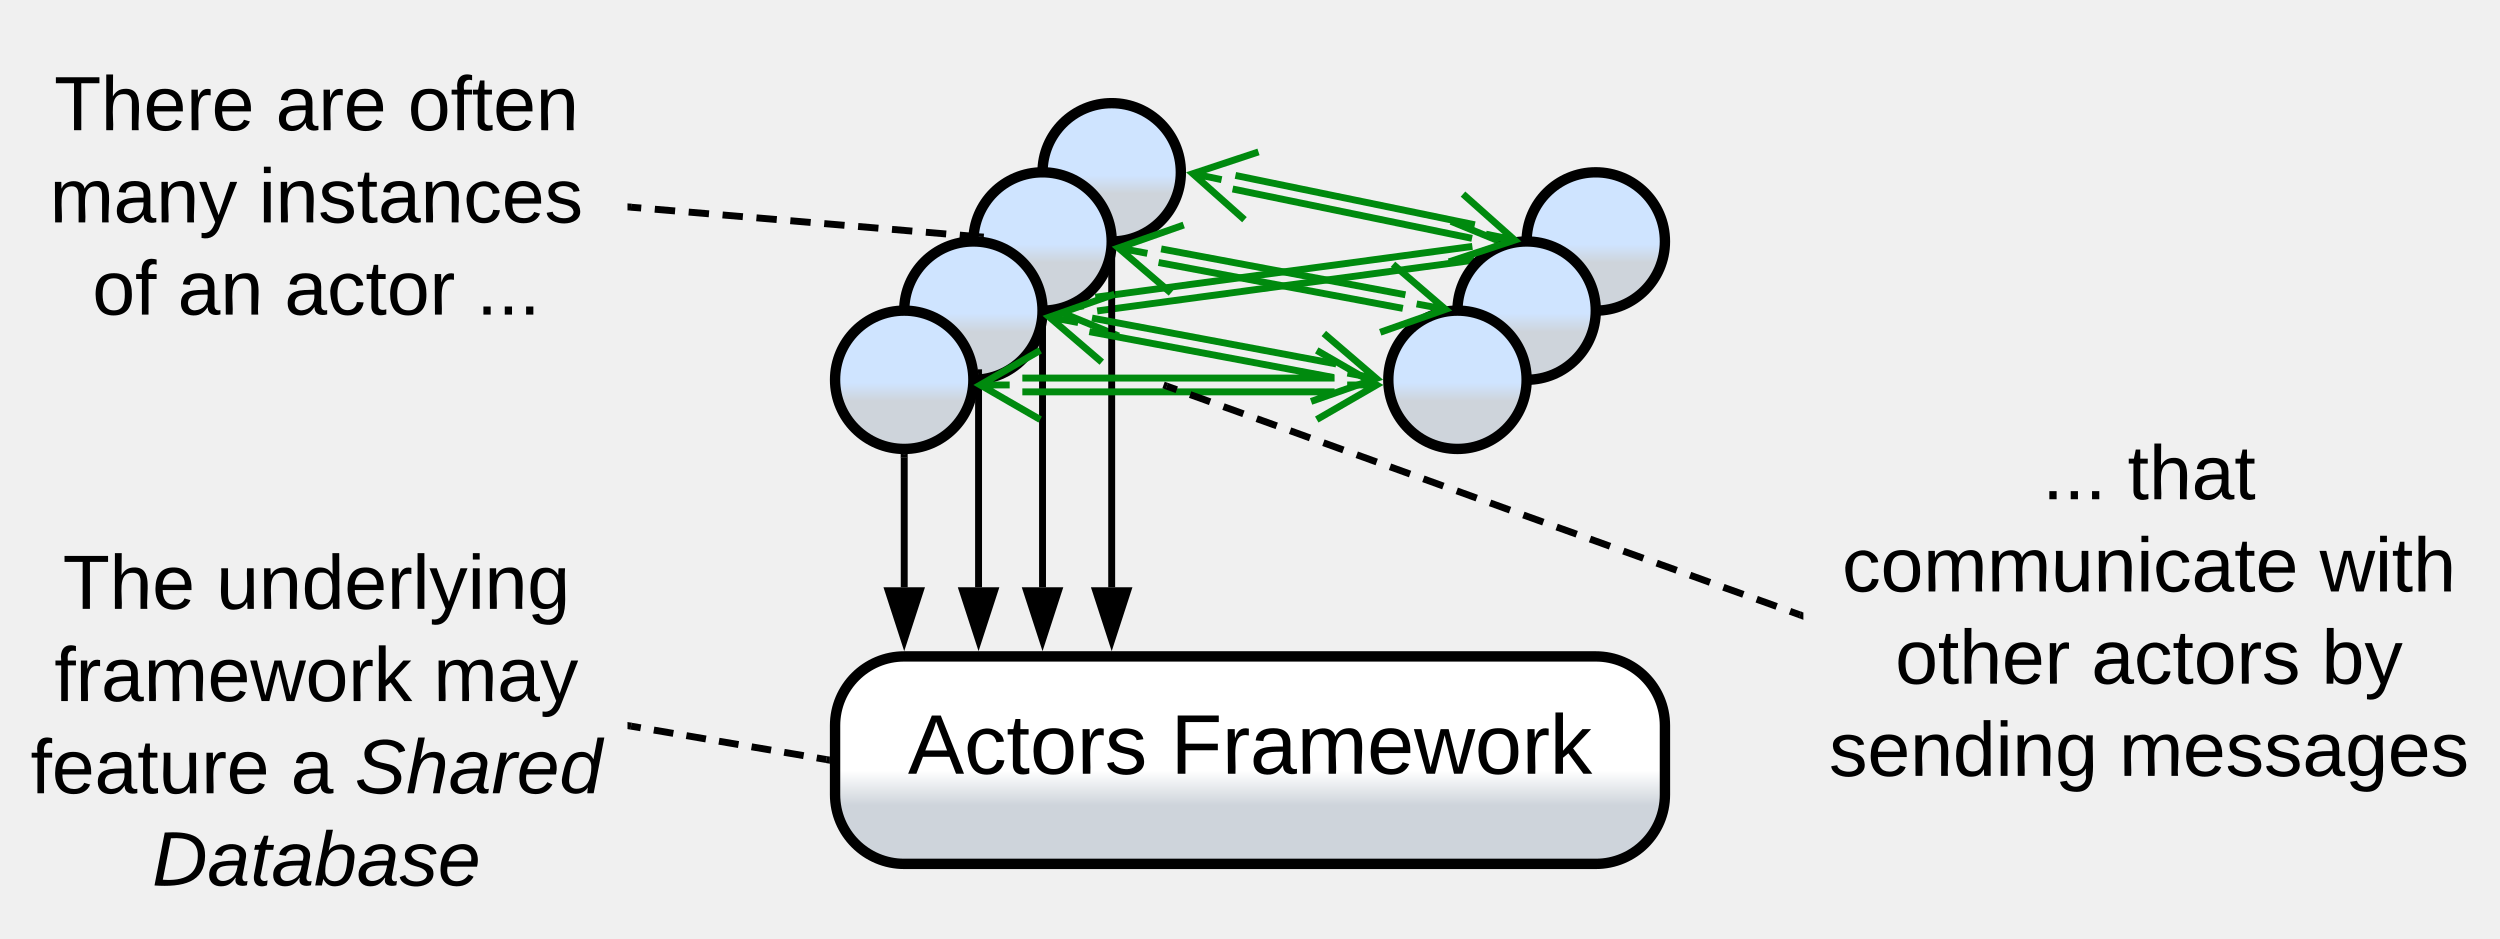
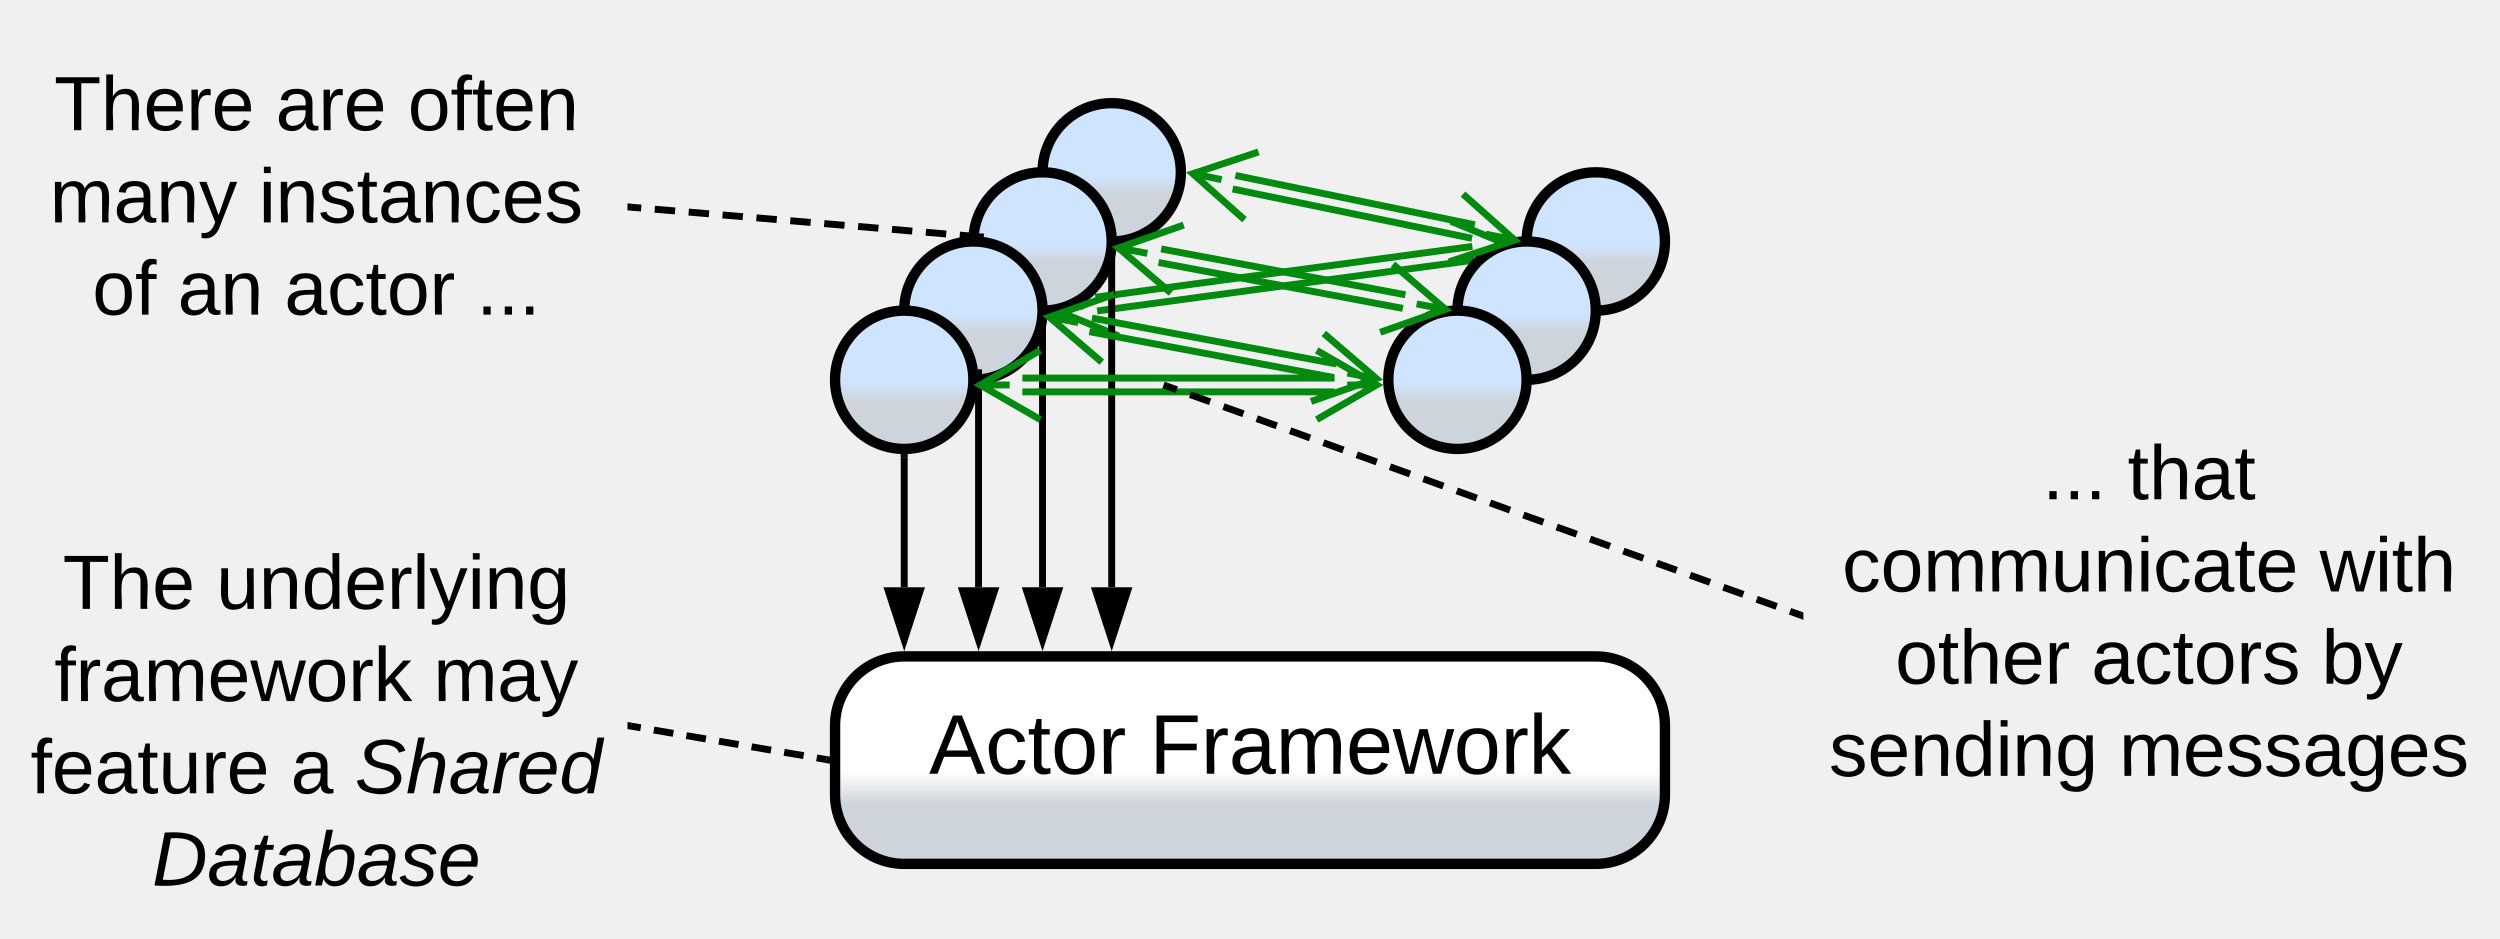
<svg xmlns="http://www.w3.org/2000/svg" xmlns:ns1="lucid" xmlns:xlink="http://www.w3.org/1999/xlink" width="723" height="271.33">
  <g transform="translate(-198.5 -690.1667)" ns1:page-tab-id="0_0">
    <path d="M515.27 776.13l109.04-14.7M515.8 780.1l109.05-14.72M522 787.33l-18.5-7.6 15.82-12.22m-15.83 12.23l8.4-1.13M618.13 754.18l18.5 7.6L620.8 774m15.83-12.23l-8.42 1.14" stroke="#008a0e" stroke-width="2" fill="none" />
    <path d="M640 760a20 20 0 0 1 20-20 20 20 0 0 1 20 20 20 20 0 0 1-20 20 20 20 0 0 1-20-20z" stroke="#000" stroke-width="3" fill="url(#a)" />
    <path d="M620 780a20 20 0 0 1 20-20 20 20 0 0 1 20 20 20 20 0 0 1-20 20 20 20 0 0 1-20-20z" stroke="#000" stroke-width="3" fill="url(#b)" />
    <path d="M500 740a20 20 0 0 1 20-20 20 20 0 0 1 20 20 20 20 0 0 1-20 20 20 20 0 0 1-20-20z" stroke="#000" stroke-width="3" fill="url(#c)" />
    <path d="M480 760a20 20 0 0 1 20-20 20 20 0 0 1 20 20 20 20 0 0 1-20 20 20 20 0 0 1-20-20z" stroke="#000" stroke-width="3" fill="url(#d)" />
    <path d="M460 780a20 20 0 0 1 20-20 20 20 0 0 1 20 20 20 20 0 0 1-20 20 20 20 0 0 1-20-20z" stroke="#000" stroke-width="3" fill="url(#e)" />
    <path d="M440 900a20 20 0 0 1 20-20h200a20 20 0 0 1 20 20v20a20 20 0 0 1-20 20H460a20 20 0 0 1-20-20z" stroke="#000" stroke-width="3" fill="url(#f)" />
-     <use xlink:href="#g" transform="matrix(1,0,0,1,445,885) translate(16.0679 28.93056)" />
-     <use xlink:href="#h" transform="matrix(1,0,0,1,445,885) translate(92.04938 28.93056)" />
+     <use xlink:href="#g" transform="matrix(1,0,0,1,445,885) translate(22.17901 28.93056)" />
+     <use xlink:href="#h" transform="matrix(1,0,0,1,445,885) translate(85.93827 28.93056)" />
    <path d="M555.78 740.9l69.25 14.28M554.97 744.82l69.25 14.28M558.4 753.7l-14.94-13.3 19-6.3m-19 6.3l8.33 1.72M621.6 746.3l14.94 13.3-19 6.3m19-6.3l-8.33-1.72" stroke="#008a0e" stroke-width="2" fill="none" />
    <path d="M440 800a20 20 0 0 1 20-20 20 20 0 0 1 20 20 20 20 0 0 1-20 20 20 20 0 0 1-20-20z" stroke="#000" stroke-width="3" fill="url(#i)" />
    <path d="M460 860v-37.5" stroke="#000" stroke-width="2" fill="none" />
    <path d="M460 875.26L455.37 861h9.26z" stroke="#000" stroke-width="2" />
    <path d="M460.98 822.53h-1.96v-1.1l.98.08.98-.07z" stroke="#000" stroke-width=".05" />
    <path d="M200 697.67a6 6 0 0 1 6-6h168a6 6 0 0 1 6 6v104.66a6 6 0 0 1-6 6H206a6 6 0 0 1-6-6z" stroke="#000" stroke-opacity="0" stroke-width="3" fill="#fff" fill-opacity="0" />
    <use xlink:href="#j" transform="matrix(1,0,0,1,205,696.6667) translate(9.166667 31.15278)" />
    <use xlink:href="#k" transform="matrix(1,0,0,1,205,696.6667) translate(73.24074 31.15278)" />
    <use xlink:href="#l" transform="matrix(1,0,0,1,205,696.6667) translate(111.4506 31.15278)" />
    <use xlink:href="#m" transform="matrix(1,0,0,1,205,696.6667) translate(7.901235 57.81944)" />
    <use xlink:href="#n" transform="matrix(1,0,0,1,205,696.6667) translate(68.33333 57.81944)" />
    <use xlink:href="#o" transform="matrix(1,0,0,1,205,696.6667) translate(20.21605 84.48611)" />
    <use xlink:href="#p" transform="matrix(1,0,0,1,205,696.6667) translate(44.90741 84.48611)" />
    <use xlink:href="#q" transform="matrix(1,0,0,1,205,696.6667) translate(75.7716 84.48611)" />
    <use xlink:href="#r" transform="matrix(1,0,0,1,205,696.6667) translate(131.2654 84.48611)" />
    <path d="M481.5 860v-59" stroke="#000" stroke-width="2" fill="none" />
    <path d="M481.5 875.26L476.87 861h9.27z" stroke="#000" stroke-width="2" />
    <path d="M482.48 797v4.03h-1.06l.08-1.03-.23-3z" stroke="#000" stroke-width=".05" />
    <path d="M500 860v-77.5" stroke="#000" stroke-width="2" fill="none" />
    <path d="M500 875.26L495.37 861h9.26z" stroke="#000" stroke-width="2" />
    <path d="M500 781.5l.98-.07v1.1h-1.96v-1.1z" stroke="#000" stroke-width=".05" />
    <path d="M520 860v-97.5" stroke="#000" stroke-width="2" fill="none" />
    <path d="M520 875.26L515.37 861h9.26z" stroke="#000" stroke-width="2" />
    <path d="M520 761.5l.98-.07v1.1H519v-1.1z" stroke="#000" stroke-width=".05" />
    <path d="M600 800a20 20 0 0 1 20-20 20 20 0 0 1 20 20 20 20 0 0 1-20 20 20 20 0 0 1-20-20z" stroke="#000" stroke-width="3" fill="url(#s)" />
    <path d="M514.3 782.15l70.65 13.27M513.55 786.08l70.66 13.27M517.14 794.9l-15.17-13.03 18.86-6.63m-18.86 6.63l8.35 1.57M581.35 786.6l15.18 13.03-18.87 6.63m18.87-6.63l-8.35-1.57M494.16 799.5h90.3M494.16 803.5h90.3M499.32 811.5l-17.32-10 17.32-10m-17.32 10h8.5" stroke="#008a0e" stroke-width="2" fill="none" />
    <path d="M579.3 791.5l17.3 10-17.3 10m17.3-10h-8.5M534.3 762.15l70.65 13.27M533.55 766.08l70.66 13.27M537.14 774.9l-15.17-13.03 18.86-6.63m-18.86 6.63l8.35 1.57M601.35 766.6l15.18 13.03-18.87 6.63m18.87-6.63l-8.35-1.57" stroke="#008a0e" stroke-width="2" fill="none" />
    <path d="M200 846a6 6 0 0 1 6-6h168a6 6 0 0 1 6 6v108a6 6 0 0 1-6 6H206a6 6 0 0 1-6-6z" stroke="#000" stroke-opacity="0" stroke-width="3" fill="#fff" fill-opacity="0" />
    <use xlink:href="#t" transform="matrix(1,0,0,1,205,845) translate(11.66667 21.24653)" />
    <use xlink:href="#u" transform="matrix(1,0,0,1,205,845) translate(56.04938 21.24653)" />
    <use xlink:href="#v" transform="matrix(1,0,0,1,205,845) translate(9.228395 47.91319)" />
    <use xlink:href="#w" transform="matrix(1,0,0,1,205,845) translate(118.858 47.91319)" />
    <use xlink:href="#x" transform="matrix(1,0,0,1,205,845) translate(2.345679 74.57986)" />
    <use xlink:href="#y" transform="matrix(1,0,0,1,205,845) translate(77.59259 74.57986)" />
    <use xlink:href="#z" transform="matrix(1,0,0,1,205,845) translate(96.11111 74.57986)" />
    <use xlink:href="#A" transform="matrix(1,0,0,1,205,845) translate(37.5 101.2465)" />
    <path d="M720 814.33a6 6 0 0 1 6-6h188a6 6 0 0 1 6 6v108a6 6 0 0 1-6 6H726a6 6 0 0 1-6-6z" stroke="#000" stroke-opacity="0" stroke-width="3" fill="#fff" fill-opacity="0" />
    <g>
      <use xlink:href="#B" transform="matrix(1,0,0,1,725,813.3333) translate(64.1358 21.21528)" />
      <use xlink:href="#C" transform="matrix(1,0,0,1,725,813.3333) translate(88.82716 21.21528)" />
      <use xlink:href="#D" transform="matrix(1,0,0,1,725,813.3333) translate(6.265432 47.88194)" />
      <use xlink:href="#E" transform="matrix(1,0,0,1,725,813.3333) translate(144.3519 47.88194)" />
      <use xlink:href="#F" transform="matrix(1,0,0,1,725,813.3333) translate(21.60494 74.54861)" />
      <use xlink:href="#G" transform="matrix(1,0,0,1,725,813.3333) translate(78.33333 74.54861)" />
      <use xlink:href="#H" transform="matrix(1,0,0,1,725,813.3333) translate(144.9383 74.54861)" />
      <use xlink:href="#I" transform="matrix(1,0,0,1,725,813.3333) translate(2.469136 101.2153)" />
      <use xlink:href="#J" transform="matrix(1,0,0,1,725,813.3333) translate(86.35802 101.2153)" />
    </g>
    <path d="M381 750.1l2.94.23m3.92.34l5.88.5m3.92.33l5.88.5m3.92.33l5.88.5m3.92.33l5.88.5m3.92.34l5.88.5m3.92.33l5.88.5m3.92.33l5.88.5m3.92.34l5.88.5m3.92.33l5.88.5m3.92.33l2.94.25" stroke="#000" stroke-width="2" fill="none" />
    <path d="M381.1 749.1l-.16 1.96-.94-.08v-1.96zM483.07 757.78l-.08.95-3-.24-1.04.08.1-1.14z" stroke="#000" stroke-width=".05" fill="#000" />
    <path d="M381 900.17l2.8.48m3.78.65l5.65.96m3.77.65l5.65.97m3.77.65l5.66.96m3.77.65l5.65.96m3.77.64l5.65.96m3.77.65l2.8.48" stroke="#000" stroke-width="2" fill="none" />
    <path d="M381.18 899.2l-.33 1.93-.85-.14v-2zM438.5 909v2l-1.18-.2.33-1.93z" stroke="#000" stroke-width=".05" fill="#000" />
    <path d="M719.06 868l-2.9-1.05m-3.85-1.4l-5.77-2.08m-3.86-1.4L696.9 860m-3.86-1.4l-5.78-2.1m-3.86-1.4l-5.78-2.08m-3.86-1.4l-5.78-2.08m-3.86-1.4l-5.78-2.08m-3.85-1.4l-5.8-2.08m-3.85-1.4l-5.78-2.08m-3.86-1.4l-5.77-2.1m-3.86-1.38l-5.78-2.1m-3.87-1.38l-5.78-2.1m-3.85-1.38l-5.8-2.1m-3.84-1.38l-5.78-2.1m-3.86-1.38l-5.78-2.1m-3.86-1.38l-5.78-2.1m-3.86-1.4l-5.78-2.08m-3.85-1.4l-5.77-2.08m-3.86-1.4l-5.78-2.08m-3.87-1.4l-2.9-1.04" stroke="#000" stroke-width="2" fill="none" />
    <path d="M720 867.3v2.07l-1.3-.47.67-1.83z" stroke="#000" stroke-width=".05" fill="#000" />
    <path d="M535.97 801.85l-.97-.35" stroke="#000" stroke-width="2" fill="none" />
    <defs>
      <linearGradient gradientUnits="userSpaceOnUse" id="a" x1="640" y1="740" x2="640" y2="780">
        <stop offset="52.14%" stop-color="#cfe4ff" />
        <stop offset="65.36%" stop-color="#ced4db" />
      </linearGradient>
      <linearGradient gradientUnits="userSpaceOnUse" id="b" x1="620" y1="760" x2="620" y2="800">
        <stop offset="52.14%" stop-color="#cfe4ff" />
        <stop offset="65.36%" stop-color="#ced4db" />
      </linearGradient>
      <linearGradient gradientUnits="userSpaceOnUse" id="c" x1="500" y1="720" x2="500" y2="760">
        <stop offset="52.14%" stop-color="#cfe4ff" />
        <stop offset="65.36%" stop-color="#ced4db" />
      </linearGradient>
      <linearGradient gradientUnits="userSpaceOnUse" id="d" x1="480" y1="740" x2="480" y2="780">
        <stop offset="52.14%" stop-color="#cfe4ff" />
        <stop offset="65.36%" stop-color="#ced4db" />
      </linearGradient>
      <linearGradient gradientUnits="userSpaceOnUse" id="e" x1="460" y1="760" x2="460" y2="800">
        <stop offset="52.14%" stop-color="#cfe4ff" />
        <stop offset="65.36%" stop-color="#ced4db" />
      </linearGradient>
      <linearGradient gradientUnits="userSpaceOnUse" id="f" x1="440" y1="880" x2="440" y2="940">
        <stop offset="55.07%" stop-color="#fff" />
        <stop offset="71.74%" stop-color="#ced4db" />
      </linearGradient>
      <path d="M205 0l-28-72H64L36 0H1l101-248h38L239 0h-34zm-38-99l-47-123c-12 45-31 82-46 123h93" id="K" />
      <path d="M96-169c-40 0-48 33-48 73s9 75 48 75c24 0 41-14 43-38l32 2c-6 37-31 61-74 61-59 0-76-41-82-99-10-93 101-131 147-64 4 7 5 14 7 22l-32 3c-4-21-16-35-41-35" id="L" />
      <path d="M59-47c-2 24 18 29 38 22v24C64 9 27 4 27-40v-127H5v-23h24l9-43h21v43h35v23H59v120" id="M" />
      <path d="M100-194c62-1 85 37 85 99 1 63-27 99-86 99S16-35 15-95c0-66 28-99 85-99zM99-20c44 1 53-31 53-75 0-43-8-75-51-75s-53 32-53 75 10 74 51 75" id="N" />
      <path d="M114-163C36-179 61-72 57 0H25l-1-190h30c1 12-1 29 2 39 6-27 23-49 58-41v29" id="O" />
-       <path d="M135-143c-3-34-86-38-87 0 15 53 115 12 119 90S17 21 10-45l28-5c4 36 97 45 98 0-10-56-113-15-118-90-4-57 82-63 122-42 12 7 21 19 24 35" id="P" />
      <g id="g">
        <use transform="matrix(0.06790123,0,0,0.06790123,0,0)" xlink:href="#K" />
        <use transform="matrix(0.06790123,0,0,0.06790123,16.2963,0)" xlink:href="#L" />
        <use transform="matrix(0.06790123,0,0,0.06790123,28.51852,0)" xlink:href="#M" />
        <use transform="matrix(0.06790123,0,0,0.06790123,35.30864,0)" xlink:href="#N" />
        <use transform="matrix(0.06790123,0,0,0.06790123,48.88889,0)" xlink:href="#O" />
-         <use transform="matrix(0.06790123,0,0,0.06790123,56.96914,0)" xlink:href="#P" />
-       </g>
-       <path d="M63-220v92h138v28H63V0H30v-248h175v28H63" id="Q" />
-       <path d="M141-36C126-15 110 5 73 4 37 3 15-17 15-53c-1-64 63-63 125-63 3-35-9-54-41-54-24 1-41 7-42 31l-33-3c5-37 33-52 76-52 45 0 72 20 72 64v82c-1 20 7 32 28 27v20c-31 9-61-2-59-35zM48-53c0 20 12 33 32 33 41-3 63-29 60-74-43 2-92-5-92 41" id="R" />
-       <path d="M210-169c-67 3-38 105-44 169h-31v-121c0-29-5-50-35-48C34-165 62-65 56 0H25l-1-190h30c1 10-1 24 2 32 10-44 99-50 107 0 11-21 27-35 58-36 85-2 47 119 55 194h-31v-121c0-29-5-49-35-48" id="S" />
-       <path d="M100-194c63 0 86 42 84 106H49c0 40 14 67 53 68 26 1 43-12 49-29l28 8c-11 28-37 45-77 45C44 4 14-33 15-96c1-61 26-98 85-98zm52 81c6-60-76-77-97-28-3 7-6 17-6 28h103" id="T" />
-       <path d="M206 0h-36l-40-164L89 0H53L-1-190h32L70-26l43-164h34l41 164 42-164h31" id="U" />
-       <path d="M143 0L79-87 56-68V0H24v-261h32v163l83-92h37l-77 82L181 0h-38" id="V" />
+       </g>
+       <path d="M63-220v92h138v28H63V0H30v-248h175v28H63" id="P" />
+       <path d="M141-36C126-15 110 5 73 4 37 3 15-17 15-53c-1-64 63-63 125-63 3-35-9-54-41-54-24 1-41 7-42 31l-33-3c5-37 33-52 76-52 45 0 72 20 72 64v82c-1 20 7 32 28 27v20c-31 9-61-2-59-35zM48-53c0 20 12 33 32 33 41-3 63-29 60-74-43 2-92-5-92 41" id="Q" />
+       <path d="M210-169c-67 3-38 105-44 169h-31v-121c0-29-5-50-35-48C34-165 62-65 56 0H25l-1-190h30c1 10-1 24 2 32 10-44 99-50 107 0 11-21 27-35 58-36 85-2 47 119 55 194h-31v-121c0-29-5-49-35-48" id="R" />
+       <path d="M100-194c63 0 86 42 84 106H49c0 40 14 67 53 68 26 1 43-12 49-29l28 8c-11 28-37 45-77 45C44 4 14-33 15-96c1-61 26-98 85-98zm52 81c6-60-76-77-97-28-3 7-6 17-6 28h103" id="S" />
+       <path d="M206 0h-36l-40-164L89 0H53L-1-190h32L70-26l43-164h34l41 164 42-164h31" id="T" />
+       <path d="M143 0L79-87 56-68V0H24v-261h32v163l83-92h37l-77 82L181 0h-38" id="U" />
      <g id="h">
-         <use transform="matrix(0.06790123,0,0,0.06790123,0,0)" xlink:href="#Q" />
+         <use transform="matrix(0.06790123,0,0,0.06790123,0,0)" xlink:href="#P" />
        <use transform="matrix(0.06790123,0,0,0.06790123,14.87037,0)" xlink:href="#O" />
-         <use transform="matrix(0.06790123,0,0,0.06790123,22.95062,0)" xlink:href="#R" />
-         <use transform="matrix(0.06790123,0,0,0.06790123,36.53086,0)" xlink:href="#S" />
-         <use transform="matrix(0.06790123,0,0,0.06790123,56.83333,0)" xlink:href="#T" />
-         <use transform="matrix(0.06790123,0,0,0.06790123,70.41358,0)" xlink:href="#U" />
+         <use transform="matrix(0.06790123,0,0,0.06790123,22.95062,0)" xlink:href="#Q" />
+         <use transform="matrix(0.06790123,0,0,0.06790123,36.53086,0)" xlink:href="#R" />
+         <use transform="matrix(0.06790123,0,0,0.06790123,56.83333,0)" xlink:href="#S" />
+         <use transform="matrix(0.06790123,0,0,0.06790123,70.41358,0)" xlink:href="#T" />
        <use transform="matrix(0.06790123,0,0,0.06790123,88,0)" xlink:href="#N" />
        <use transform="matrix(0.06790123,0,0,0.06790123,101.5802,0)" xlink:href="#O" />
-         <use transform="matrix(0.06790123,0,0,0.06790123,109.6605,0)" xlink:href="#V" />
+         <use transform="matrix(0.06790123,0,0,0.06790123,109.6605,0)" xlink:href="#U" />
      </g>
      <linearGradient gradientUnits="userSpaceOnUse" id="i" x1="440" y1="780" x2="440" y2="820">
        <stop offset="52.14%" stop-color="#cfe4ff" />
        <stop offset="65.36%" stop-color="#ced4db" />
      </linearGradient>
-       <path d="M127-220V0H93v-220H8v-28h204v28h-85" id="W" />
-       <path d="M106-169C34-169 62-67 57 0H25v-261h32l-1 103c12-21 28-36 61-36 89 0 53 116 60 194h-32v-121c2-32-8-49-39-48" id="X" />
+       <path d="M127-220V0H93v-220H8v-28h204v28h-85" id="V" />
+       <path d="M106-169C34-169 62-67 57 0H25v-261h32l-1 103c12-21 28-36 61-36 89 0 53 116 60 194h-32v-121c2-32-8-49-39-48" id="W" />
      <g id="j">
-         <use transform="matrix(0.0617284,0,0,0.0617284,0,0)" xlink:href="#W" />
-         <use transform="matrix(0.0617284,0,0,0.0617284,13.51852,0)" xlink:href="#X" />
-         <use transform="matrix(0.0617284,0,0,0.0617284,25.8642,0)" xlink:href="#T" />
+         <use transform="matrix(0.0617284,0,0,0.0617284,0,0)" xlink:href="#V" />
+         <use transform="matrix(0.0617284,0,0,0.0617284,13.51852,0)" xlink:href="#W" />
+         <use transform="matrix(0.0617284,0,0,0.0617284,25.8642,0)" xlink:href="#S" />
        <use transform="matrix(0.0617284,0,0,0.0617284,38.20988,0)" xlink:href="#O" />
-         <use transform="matrix(0.0617284,0,0,0.0617284,45.55556,0)" xlink:href="#T" />
+         <use transform="matrix(0.0617284,0,0,0.0617284,45.55556,0)" xlink:href="#S" />
      </g>
      <g id="k">
-         <use transform="matrix(0.0617284,0,0,0.0617284,0,0)" xlink:href="#R" />
+         <use transform="matrix(0.0617284,0,0,0.0617284,0,0)" xlink:href="#Q" />
        <use transform="matrix(0.0617284,0,0,0.0617284,12.34568,0)" xlink:href="#O" />
-         <use transform="matrix(0.0617284,0,0,0.0617284,19.69136,0)" xlink:href="#T" />
-       </g>
-       <path d="M101-234c-31-9-42 10-38 44h38v23H63V0H32v-167H5v-23h27c-7-52 17-82 69-68v24" id="Y" />
-       <path d="M117-194c89-4 53 116 60 194h-32v-121c0-31-8-49-39-48C34-167 62-67 57 0H25l-1-190h30c1 10-1 24 2 32 11-22 29-35 61-36" id="Z" />
+         <use transform="matrix(0.0617284,0,0,0.0617284,19.69136,0)" xlink:href="#S" />
+       </g>
+       <path d="M101-234c-31-9-42 10-38 44h38v23H63V0H32v-167H5v-23h27c-7-52 17-82 69-68v24" id="X" />
+       <path d="M117-194c89-4 53 116 60 194h-32v-121c0-31-8-49-39-48C34-167 62-67 57 0H25l-1-190h30c1 10-1 24 2 32 11-22 29-35 61-36" id="Y" />
      <g id="l">
        <use transform="matrix(0.0617284,0,0,0.0617284,0,0)" xlink:href="#N" />
-         <use transform="matrix(0.0617284,0,0,0.0617284,12.34568,0)" xlink:href="#Y" />
+         <use transform="matrix(0.0617284,0,0,0.0617284,12.34568,0)" xlink:href="#X" />
        <use transform="matrix(0.0617284,0,0,0.0617284,18.51852,0)" xlink:href="#M" />
-         <use transform="matrix(0.0617284,0,0,0.0617284,24.69136,0)" xlink:href="#T" />
-         <use transform="matrix(0.0617284,0,0,0.0617284,37.03704,0)" xlink:href="#Z" />
-       </g>
-       <path d="M179-190L93 31C79 59 56 82 12 73V49c39 6 53-20 64-50L1-190h34L92-34l54-156h33" id="aa" />
+         <use transform="matrix(0.0617284,0,0,0.0617284,24.69136,0)" xlink:href="#S" />
+         <use transform="matrix(0.0617284,0,0,0.0617284,37.03704,0)" xlink:href="#Y" />
+       </g>
+       <path d="M179-190L93 31C79 59 56 82 12 73V49c39 6 53-20 64-50L1-190h34L92-34l54-156h33" id="Z" />
      <g id="m">
-         <use transform="matrix(0.0617284,0,0,0.0617284,0,0)" xlink:href="#S" />
-         <use transform="matrix(0.0617284,0,0,0.0617284,18.45679,0)" xlink:href="#R" />
-         <use transform="matrix(0.0617284,0,0,0.0617284,30.80247,0)" xlink:href="#Z" />
-         <use transform="matrix(0.0617284,0,0,0.0617284,43.14815,0)" xlink:href="#aa" />
-       </g>
-       <path d="M24-231v-30h32v30H24zM24 0v-190h32V0H24" id="ab" />
+         <use transform="matrix(0.0617284,0,0,0.0617284,0,0)" xlink:href="#R" />
+         <use transform="matrix(0.0617284,0,0,0.0617284,18.45679,0)" xlink:href="#Q" />
+         <use transform="matrix(0.0617284,0,0,0.0617284,30.80247,0)" xlink:href="#Y" />
+         <use transform="matrix(0.0617284,0,0,0.0617284,43.14815,0)" xlink:href="#Z" />
+       </g>
+       <path d="M24-231v-30h32v30H24zM24 0v-190h32V0H24" id="aa" />
+       <path d="M135-143c-3-34-86-38-87 0 15 53 115 12 119 90S17 21 10-45l28-5c4 36 97 45 98 0-10-56-113-15-118-90-4-57 82-63 122-42 12 7 21 19 24 35" id="ab" />
      <g id="n">
-         <use transform="matrix(0.0617284,0,0,0.0617284,0,0)" xlink:href="#ab" />
-         <use transform="matrix(0.0617284,0,0,0.0617284,4.876543,0)" xlink:href="#Z" />
-         <use transform="matrix(0.0617284,0,0,0.0617284,17.22222,0)" xlink:href="#P" />
+         <use transform="matrix(0.0617284,0,0,0.0617284,0,0)" xlink:href="#aa" />
+         <use transform="matrix(0.0617284,0,0,0.0617284,4.876543,0)" xlink:href="#Y" />
+         <use transform="matrix(0.0617284,0,0,0.0617284,17.22222,0)" xlink:href="#ab" />
        <use transform="matrix(0.0617284,0,0,0.0617284,28.33333,0)" xlink:href="#M" />
-         <use transform="matrix(0.0617284,0,0,0.0617284,34.50617,0)" xlink:href="#R" />
-         <use transform="matrix(0.0617284,0,0,0.0617284,46.85185,0)" xlink:href="#Z" />
+         <use transform="matrix(0.0617284,0,0,0.0617284,34.50617,0)" xlink:href="#Q" />
+         <use transform="matrix(0.0617284,0,0,0.0617284,46.85185,0)" xlink:href="#Y" />
        <use transform="matrix(0.0617284,0,0,0.0617284,59.19753,0)" xlink:href="#L" />
-         <use transform="matrix(0.0617284,0,0,0.0617284,70.30864,0)" xlink:href="#T" />
-         <use transform="matrix(0.0617284,0,0,0.0617284,82.65432,0)" xlink:href="#P" />
+         <use transform="matrix(0.0617284,0,0,0.0617284,70.30864,0)" xlink:href="#S" />
+         <use transform="matrix(0.0617284,0,0,0.0617284,82.65432,0)" xlink:href="#ab" />
      </g>
      <g id="o">
        <use transform="matrix(0.0617284,0,0,0.0617284,0,0)" xlink:href="#N" />
+         <use transform="matrix(0.0617284,0,0,0.0617284,12.34568,0)" xlink:href="#X" />
+       </g>
+       <g id="p">
+         <use transform="matrix(0.0617284,0,0,0.0617284,0,0)" xlink:href="#Q" />
        <use transform="matrix(0.0617284,0,0,0.0617284,12.34568,0)" xlink:href="#Y" />
      </g>
-       <g id="p">
-         <use transform="matrix(0.0617284,0,0,0.0617284,0,0)" xlink:href="#R" />
-         <use transform="matrix(0.0617284,0,0,0.0617284,12.34568,0)" xlink:href="#Z" />
-       </g>
      <g id="q">
-         <use transform="matrix(0.0617284,0,0,0.0617284,0,0)" xlink:href="#R" />
+         <use transform="matrix(0.0617284,0,0,0.0617284,0,0)" xlink:href="#Q" />
        <use transform="matrix(0.0617284,0,0,0.0617284,12.34568,0)" xlink:href="#L" />
        <use transform="matrix(0.0617284,0,0,0.0617284,23.45679,0)" xlink:href="#M" />
        <use transform="matrix(0.0617284,0,0,0.0617284,29.62963,0)" xlink:href="#N" />
        <use transform="matrix(0.0617284,0,0,0.0617284,41.97531,0)" xlink:href="#O" />
      </g>
      <path d="M33 0v-38h34V0H33" id="ac" />
      <g id="r">
        <use transform="matrix(0.0617284,0,0,0.0617284,0,0)" xlink:href="#ac" />
        <use transform="matrix(0.0617284,0,0,0.0617284,6.17284,0)" xlink:href="#ac" />
        <use transform="matrix(0.0617284,0,0,0.0617284,12.34568,0)" xlink:href="#ac" />
      </g>
      <linearGradient gradientUnits="userSpaceOnUse" id="s" x1="600" y1="780" x2="600" y2="820">
        <stop offset="52.14%" stop-color="#cfe4ff" />
        <stop offset="65.36%" stop-color="#ced4db" />
      </linearGradient>
      <g id="t">
-         <use transform="matrix(0.0617284,0,0,0.0617284,0,0)" xlink:href="#W" />
-         <use transform="matrix(0.0617284,0,0,0.0617284,13.51852,0)" xlink:href="#X" />
-         <use transform="matrix(0.0617284,0,0,0.0617284,25.8642,0)" xlink:href="#T" />
+         <use transform="matrix(0.0617284,0,0,0.0617284,0,0)" xlink:href="#V" />
+         <use transform="matrix(0.0617284,0,0,0.0617284,13.51852,0)" xlink:href="#W" />
+         <use transform="matrix(0.0617284,0,0,0.0617284,25.8642,0)" xlink:href="#S" />
      </g>
      <path d="M84 4C-5 8 30-112 23-190h32v120c0 31 7 50 39 49 72-2 45-101 50-169h31l1 190h-30c-1-10 1-25-2-33-11 22-28 36-60 37" id="ad" />
      <path d="M85-194c31 0 48 13 60 33l-1-100h32l1 261h-30c-2-10 0-23-3-31C134-8 116 4 85 4 32 4 16-35 15-94c0-66 23-100 70-100zm9 24c-40 0-46 34-46 75 0 40 6 74 45 74 42 0 51-32 51-76 0-42-9-74-50-73" id="ae" />
      <path d="M24 0v-261h32V0H24" id="af" />
      <path d="M177-190C167-65 218 103 67 71c-23-6-38-20-44-43l32-5c15 47 100 32 89-28v-30C133-14 115 1 83 1 29 1 15-40 15-95c0-56 16-97 71-98 29-1 48 16 59 35 1-10 0-23 2-32h30zM94-22c36 0 50-32 50-73 0-42-14-75-50-75-39 0-46 34-46 75s6 73 46 73" id="ag" />
      <g id="u">
        <use transform="matrix(0.0617284,0,0,0.0617284,0,0)" xlink:href="#ad" />
-         <use transform="matrix(0.0617284,0,0,0.0617284,12.34568,0)" xlink:href="#Z" />
+         <use transform="matrix(0.0617284,0,0,0.0617284,12.34568,0)" xlink:href="#Y" />
        <use transform="matrix(0.0617284,0,0,0.0617284,24.69136,0)" xlink:href="#ae" />
-         <use transform="matrix(0.0617284,0,0,0.0617284,37.03704,0)" xlink:href="#T" />
+         <use transform="matrix(0.0617284,0,0,0.0617284,37.03704,0)" xlink:href="#S" />
        <use transform="matrix(0.0617284,0,0,0.0617284,49.38272,0)" xlink:href="#O" />
        <use transform="matrix(0.0617284,0,0,0.0617284,56.7284,0)" xlink:href="#af" />
-         <use transform="matrix(0.0617284,0,0,0.0617284,61.60494,0)" xlink:href="#aa" />
-         <use transform="matrix(0.0617284,0,0,0.0617284,72.71605,0)" xlink:href="#ab" />
-         <use transform="matrix(0.0617284,0,0,0.0617284,77.59259,0)" xlink:href="#Z" />
+         <use transform="matrix(0.0617284,0,0,0.0617284,61.60494,0)" xlink:href="#Z" />
+         <use transform="matrix(0.0617284,0,0,0.0617284,72.71605,0)" xlink:href="#aa" />
+         <use transform="matrix(0.0617284,0,0,0.0617284,77.59259,0)" xlink:href="#Y" />
        <use transform="matrix(0.0617284,0,0,0.0617284,89.93827,0)" xlink:href="#ag" />
      </g>
      <g id="v">
-         <use transform="matrix(0.0617284,0,0,0.0617284,0,0)" xlink:href="#Y" />
+         <use transform="matrix(0.0617284,0,0,0.0617284,0,0)" xlink:href="#X" />
        <use transform="matrix(0.0617284,0,0,0.0617284,6.17284,0)" xlink:href="#O" />
-         <use transform="matrix(0.0617284,0,0,0.0617284,13.51852,0)" xlink:href="#R" />
-         <use transform="matrix(0.0617284,0,0,0.0617284,25.8642,0)" xlink:href="#S" />
-         <use transform="matrix(0.0617284,0,0,0.0617284,44.32099,0)" xlink:href="#T" />
-         <use transform="matrix(0.0617284,0,0,0.0617284,56.66667,0)" xlink:href="#U" />
+         <use transform="matrix(0.0617284,0,0,0.0617284,13.51852,0)" xlink:href="#Q" />
+         <use transform="matrix(0.0617284,0,0,0.0617284,25.8642,0)" xlink:href="#R" />
+         <use transform="matrix(0.0617284,0,0,0.0617284,44.32099,0)" xlink:href="#S" />
+         <use transform="matrix(0.0617284,0,0,0.0617284,56.66667,0)" xlink:href="#T" />
        <use transform="matrix(0.0617284,0,0,0.0617284,72.65432,0)" xlink:href="#N" />
        <use transform="matrix(0.0617284,0,0,0.0617284,85,0)" xlink:href="#O" />
-         <use transform="matrix(0.0617284,0,0,0.0617284,92.34568,0)" xlink:href="#V" />
+         <use transform="matrix(0.0617284,0,0,0.0617284,92.34568,0)" xlink:href="#U" />
      </g>
      <g id="w">
-         <use transform="matrix(0.0617284,0,0,0.0617284,0,0)" xlink:href="#S" />
-         <use transform="matrix(0.0617284,0,0,0.0617284,18.45679,0)" xlink:href="#R" />
-         <use transform="matrix(0.0617284,0,0,0.0617284,30.80247,0)" xlink:href="#aa" />
+         <use transform="matrix(0.0617284,0,0,0.0617284,0,0)" xlink:href="#R" />
+         <use transform="matrix(0.0617284,0,0,0.0617284,18.45679,0)" xlink:href="#Q" />
+         <use transform="matrix(0.0617284,0,0,0.0617284,30.80247,0)" xlink:href="#Z" />
      </g>
      <g id="x">
-         <use transform="matrix(0.0617284,0,0,0.0617284,0,0)" xlink:href="#Y" />
-         <use transform="matrix(0.0617284,0,0,0.0617284,6.17284,0)" xlink:href="#T" />
-         <use transform="matrix(0.0617284,0,0,0.0617284,18.51852,0)" xlink:href="#R" />
+         <use transform="matrix(0.0617284,0,0,0.0617284,0,0)" xlink:href="#X" />
+         <use transform="matrix(0.0617284,0,0,0.0617284,6.17284,0)" xlink:href="#S" />
+         <use transform="matrix(0.0617284,0,0,0.0617284,18.51852,0)" xlink:href="#Q" />
        <use transform="matrix(0.0617284,0,0,0.0617284,30.8642,0)" xlink:href="#M" />
        <use transform="matrix(0.0617284,0,0,0.0617284,37.03704,0)" xlink:href="#ad" />
        <use transform="matrix(0.0617284,0,0,0.0617284,49.38272,0)" xlink:href="#O" />
-         <use transform="matrix(0.0617284,0,0,0.0617284,56.7284,0)" xlink:href="#T" />
-       </g>
-       <use transform="matrix(0.0617284,0,0,0.0617284,0,0)" xlink:href="#R" id="y" />
+         <use transform="matrix(0.0617284,0,0,0.0617284,56.7284,0)" xlink:href="#S" />
+       </g>
+       <use transform="matrix(0.0617284,0,0,0.0617284,0,0)" xlink:href="#Q" id="y" />
      <path d="M194-120c59 52 2 134-86 124-53-6-90-18-98-63l31-7c8 30 29 43 70 43 46 0 84-17 71-62-32-43-135-20-137-98-3-89 178-90 191-16l-30 9c-8-48-127-53-127 5 0 53 81 35 115 65" id="ah" />
      <path d="M67-158c15-20 31-36 64-36 94 0 33 127 27 194h-32l25-140c3-38-53-32-70-12C52-117 51-51 37 0H6l51-261h31" id="ai" />
      <path d="M165-48c-4 18 1 34 23 27l-3 20c-29 8-62 0-52-35h-2C116-14 99 4 63 4 30 4 8-16 8-49c0-68 71-67 138-67 10-26 0-56-31-54-26 1-42 9-47 31l-32-5c8-67 160-71 144 15-5 28-9 54-15 81zM42-50c3 52 80 24 89-6 7-12 7-24 11-38-47 1-103-4-100 44" id="aj" />
      <path d="M66-151c12-25 30-51 66-40l-6 26C45-176 58-65 38 0H6l36-190h30" id="ak" />
      <path d="M111-194c62-3 86 47 72 106H45c-7 38 6 69 45 68 27-1 43-14 53-32l24 11C152-15 129 4 87 4 38 3 12-23 12-71c0-70 32-119 99-123zm44 81c14-66-71-72-95-28-4 8-8 17-11 28h106" id="al" />
      <path d="M133-28C103 26-5 8 13-77c13-62 24-115 90-117 29-1 46 15 56 35l19-102h32L160 0h-30zM45-64c-2 27 10 43 35 43 54-1 69-50 69-103 0-29-15-46-42-46-53-1-58 58-62 106" id="am" />
      <g id="z">
        <use transform="matrix(0.0617284,0,0,0.0617284,0,0)" xlink:href="#ah" />
        <use transform="matrix(0.0617284,0,0,0.0617284,14.81481,0)" xlink:href="#ai" />
        <use transform="matrix(0.0617284,0,0,0.0617284,27.16049,0)" xlink:href="#aj" />
        <use transform="matrix(0.0617284,0,0,0.0617284,39.50617,0)" xlink:href="#ak" />
        <use transform="matrix(0.0617284,0,0,0.0617284,46.85185,0)" xlink:href="#al" />
        <use transform="matrix(0.0617284,0,0,0.0617284,59.19753,0)" xlink:href="#am" />
      </g>
      <path d="M248-139C247-14 144 9 11 0l48-248c105-6 190 8 189 109zm-34 0c1-70-52-87-126-82L50-27c98 7 163-21 164-112" id="an" />
      <path d="M51-54c-9 22 5 41 31 30L79-1C43 14 10-4 19-52l22-115H19l5-23h22l19-43h21l-9 43h35l-4 23H73" id="ao" />
      <path d="M68-162c25-46 127-43 121 31C183-60 169 1 98 4 69 5 53-11 43-31L36 0H5l52-261h31zm88 36c2-27-9-43-34-43-55 0-70 51-70 103 0 29 15 45 43 46 52 0 58-58 61-106" id="ap" />
      <path d="M55-144c13 50 104 24 104 88C159 21 15 23 1-39l26-10c6 40 102 42 102-4-13-50-104-23-104-87 0-71 143-71 148-8l-29 4c-5-35-85-37-89 0" id="aq" />
      <g id="A">
        <use transform="matrix(0.0617284,0,0,0.0617284,0,0)" xlink:href="#an" />
        <use transform="matrix(0.0617284,0,0,0.0617284,15.98765,0)" xlink:href="#aj" />
        <use transform="matrix(0.0617284,0,0,0.0617284,28.33333,0)" xlink:href="#ao" />
        <use transform="matrix(0.0617284,0,0,0.0617284,34.50617,0)" xlink:href="#aj" />
        <use transform="matrix(0.0617284,0,0,0.0617284,46.85185,0)" xlink:href="#ap" />
        <use transform="matrix(0.0617284,0,0,0.0617284,59.19753,0)" xlink:href="#aj" />
        <use transform="matrix(0.0617284,0,0,0.0617284,71.54321,0)" xlink:href="#aq" />
        <use transform="matrix(0.0617284,0,0,0.0617284,82.65432,0)" xlink:href="#al" />
      </g>
      <g id="B">
        <use transform="matrix(0.0617284,0,0,0.0617284,0,0)" xlink:href="#ac" />
        <use transform="matrix(0.0617284,0,0,0.0617284,6.17284,0)" xlink:href="#ac" />
        <use transform="matrix(0.0617284,0,0,0.0617284,12.34568,0)" xlink:href="#ac" />
      </g>
      <g id="C">
        <use transform="matrix(0.0617284,0,0,0.0617284,0,0)" xlink:href="#M" />
-         <use transform="matrix(0.0617284,0,0,0.0617284,6.17284,0)" xlink:href="#X" />
-         <use transform="matrix(0.0617284,0,0,0.0617284,18.51852,0)" xlink:href="#R" />
+         <use transform="matrix(0.0617284,0,0,0.0617284,6.17284,0)" xlink:href="#W" />
+         <use transform="matrix(0.0617284,0,0,0.0617284,18.51852,0)" xlink:href="#Q" />
        <use transform="matrix(0.0617284,0,0,0.0617284,30.8642,0)" xlink:href="#M" />
      </g>
      <g id="D">
        <use transform="matrix(0.0617284,0,0,0.0617284,0,0)" xlink:href="#L" />
        <use transform="matrix(0.0617284,0,0,0.0617284,11.11111,0)" xlink:href="#N" />
-         <use transform="matrix(0.0617284,0,0,0.0617284,23.45679,0)" xlink:href="#S" />
-         <use transform="matrix(0.0617284,0,0,0.0617284,41.91358,0)" xlink:href="#S" />
+         <use transform="matrix(0.0617284,0,0,0.0617284,23.45679,0)" xlink:href="#R" />
+         <use transform="matrix(0.0617284,0,0,0.0617284,41.91358,0)" xlink:href="#R" />
        <use transform="matrix(0.0617284,0,0,0.0617284,60.37037,0)" xlink:href="#ad" />
-         <use transform="matrix(0.0617284,0,0,0.0617284,72.71605,0)" xlink:href="#Z" />
-         <use transform="matrix(0.0617284,0,0,0.0617284,85.06173,0)" xlink:href="#ab" />
+         <use transform="matrix(0.0617284,0,0,0.0617284,72.71605,0)" xlink:href="#Y" />
+         <use transform="matrix(0.0617284,0,0,0.0617284,85.06173,0)" xlink:href="#aa" />
        <use transform="matrix(0.0617284,0,0,0.0617284,89.93827,0)" xlink:href="#L" />
-         <use transform="matrix(0.0617284,0,0,0.0617284,101.0494,0)" xlink:href="#R" />
+         <use transform="matrix(0.0617284,0,0,0.0617284,101.0494,0)" xlink:href="#Q" />
        <use transform="matrix(0.0617284,0,0,0.0617284,113.3951,0)" xlink:href="#M" />
-         <use transform="matrix(0.0617284,0,0,0.0617284,119.5679,0)" xlink:href="#T" />
+         <use transform="matrix(0.0617284,0,0,0.0617284,119.5679,0)" xlink:href="#S" />
      </g>
      <g id="E">
-         <use transform="matrix(0.0617284,0,0,0.0617284,0,0)" xlink:href="#U" />
-         <use transform="matrix(0.0617284,0,0,0.0617284,15.98765,0)" xlink:href="#ab" />
+         <use transform="matrix(0.0617284,0,0,0.0617284,0,0)" xlink:href="#T" />
+         <use transform="matrix(0.0617284,0,0,0.0617284,15.98765,0)" xlink:href="#aa" />
        <use transform="matrix(0.0617284,0,0,0.0617284,20.8642,0)" xlink:href="#M" />
-         <use transform="matrix(0.0617284,0,0,0.0617284,27.03704,0)" xlink:href="#X" />
+         <use transform="matrix(0.0617284,0,0,0.0617284,27.03704,0)" xlink:href="#W" />
      </g>
      <g id="F">
        <use transform="matrix(0.0617284,0,0,0.0617284,0,0)" xlink:href="#N" />
        <use transform="matrix(0.0617284,0,0,0.0617284,12.34568,0)" xlink:href="#M" />
-         <use transform="matrix(0.0617284,0,0,0.0617284,18.51852,0)" xlink:href="#X" />
-         <use transform="matrix(0.0617284,0,0,0.0617284,30.8642,0)" xlink:href="#T" />
+         <use transform="matrix(0.0617284,0,0,0.0617284,18.51852,0)" xlink:href="#W" />
+         <use transform="matrix(0.0617284,0,0,0.0617284,30.8642,0)" xlink:href="#S" />
        <use transform="matrix(0.0617284,0,0,0.0617284,43.20988,0)" xlink:href="#O" />
      </g>
      <g id="G">
-         <use transform="matrix(0.0617284,0,0,0.0617284,0,0)" xlink:href="#R" />
+         <use transform="matrix(0.0617284,0,0,0.0617284,0,0)" xlink:href="#Q" />
        <use transform="matrix(0.0617284,0,0,0.0617284,12.34568,0)" xlink:href="#L" />
        <use transform="matrix(0.0617284,0,0,0.0617284,23.45679,0)" xlink:href="#M" />
        <use transform="matrix(0.0617284,0,0,0.0617284,29.62963,0)" xlink:href="#N" />
        <use transform="matrix(0.0617284,0,0,0.0617284,41.97531,0)" xlink:href="#O" />
-         <use transform="matrix(0.0617284,0,0,0.0617284,49.32099,0)" xlink:href="#P" />
+         <use transform="matrix(0.0617284,0,0,0.0617284,49.32099,0)" xlink:href="#ab" />
      </g>
      <path d="M115-194c53 0 69 39 70 98 0 66-23 100-70 100C84 3 66-7 56-30L54 0H23l1-261h32v101c10-23 28-34 59-34zm-8 174c40 0 45-34 45-75 0-40-5-75-45-74-42 0-51 32-51 76 0 43 10 73 51 73" id="ar" />
      <g id="H">
        <use transform="matrix(0.0617284,0,0,0.0617284,0,0)" xlink:href="#ar" />
-         <use transform="matrix(0.0617284,0,0,0.0617284,12.34568,0)" xlink:href="#aa" />
+         <use transform="matrix(0.0617284,0,0,0.0617284,12.34568,0)" xlink:href="#Z" />
      </g>
      <g id="I">
-         <use transform="matrix(0.0617284,0,0,0.0617284,0,0)" xlink:href="#P" />
-         <use transform="matrix(0.0617284,0,0,0.0617284,11.11111,0)" xlink:href="#T" />
-         <use transform="matrix(0.0617284,0,0,0.0617284,23.45679,0)" xlink:href="#Z" />
+         <use transform="matrix(0.0617284,0,0,0.0617284,0,0)" xlink:href="#ab" />
+         <use transform="matrix(0.0617284,0,0,0.0617284,11.11111,0)" xlink:href="#S" />
+         <use transform="matrix(0.0617284,0,0,0.0617284,23.45679,0)" xlink:href="#Y" />
        <use transform="matrix(0.0617284,0,0,0.0617284,35.80247,0)" xlink:href="#ae" />
-         <use transform="matrix(0.0617284,0,0,0.0617284,48.14815,0)" xlink:href="#ab" />
-         <use transform="matrix(0.0617284,0,0,0.0617284,53.02469,0)" xlink:href="#Z" />
+         <use transform="matrix(0.0617284,0,0,0.0617284,48.14815,0)" xlink:href="#aa" />
+         <use transform="matrix(0.0617284,0,0,0.0617284,53.02469,0)" xlink:href="#Y" />
        <use transform="matrix(0.0617284,0,0,0.0617284,65.37037,0)" xlink:href="#ag" />
      </g>
      <g id="J">
-         <use transform="matrix(0.0617284,0,0,0.0617284,0,0)" xlink:href="#S" />
-         <use transform="matrix(0.0617284,0,0,0.0617284,18.45679,0)" xlink:href="#T" />
-         <use transform="matrix(0.0617284,0,0,0.0617284,30.80247,0)" xlink:href="#P" />
-         <use transform="matrix(0.0617284,0,0,0.0617284,41.91358,0)" xlink:href="#P" />
-         <use transform="matrix(0.0617284,0,0,0.0617284,53.02469,0)" xlink:href="#R" />
+         <use transform="matrix(0.0617284,0,0,0.0617284,0,0)" xlink:href="#R" />
+         <use transform="matrix(0.0617284,0,0,0.0617284,18.45679,0)" xlink:href="#S" />
+         <use transform="matrix(0.0617284,0,0,0.0617284,30.80247,0)" xlink:href="#ab" />
+         <use transform="matrix(0.0617284,0,0,0.0617284,41.91358,0)" xlink:href="#ab" />
+         <use transform="matrix(0.0617284,0,0,0.0617284,53.02469,0)" xlink:href="#Q" />
        <use transform="matrix(0.0617284,0,0,0.0617284,65.37037,0)" xlink:href="#ag" />
-         <use transform="matrix(0.0617284,0,0,0.0617284,77.71605,0)" xlink:href="#T" />
-         <use transform="matrix(0.0617284,0,0,0.0617284,90.06173,0)" xlink:href="#P" />
+         <use transform="matrix(0.0617284,0,0,0.0617284,77.71605,0)" xlink:href="#S" />
+         <use transform="matrix(0.0617284,0,0,0.0617284,90.06173,0)" xlink:href="#ab" />
      </g>
    </defs>
  </g>
</svg>
